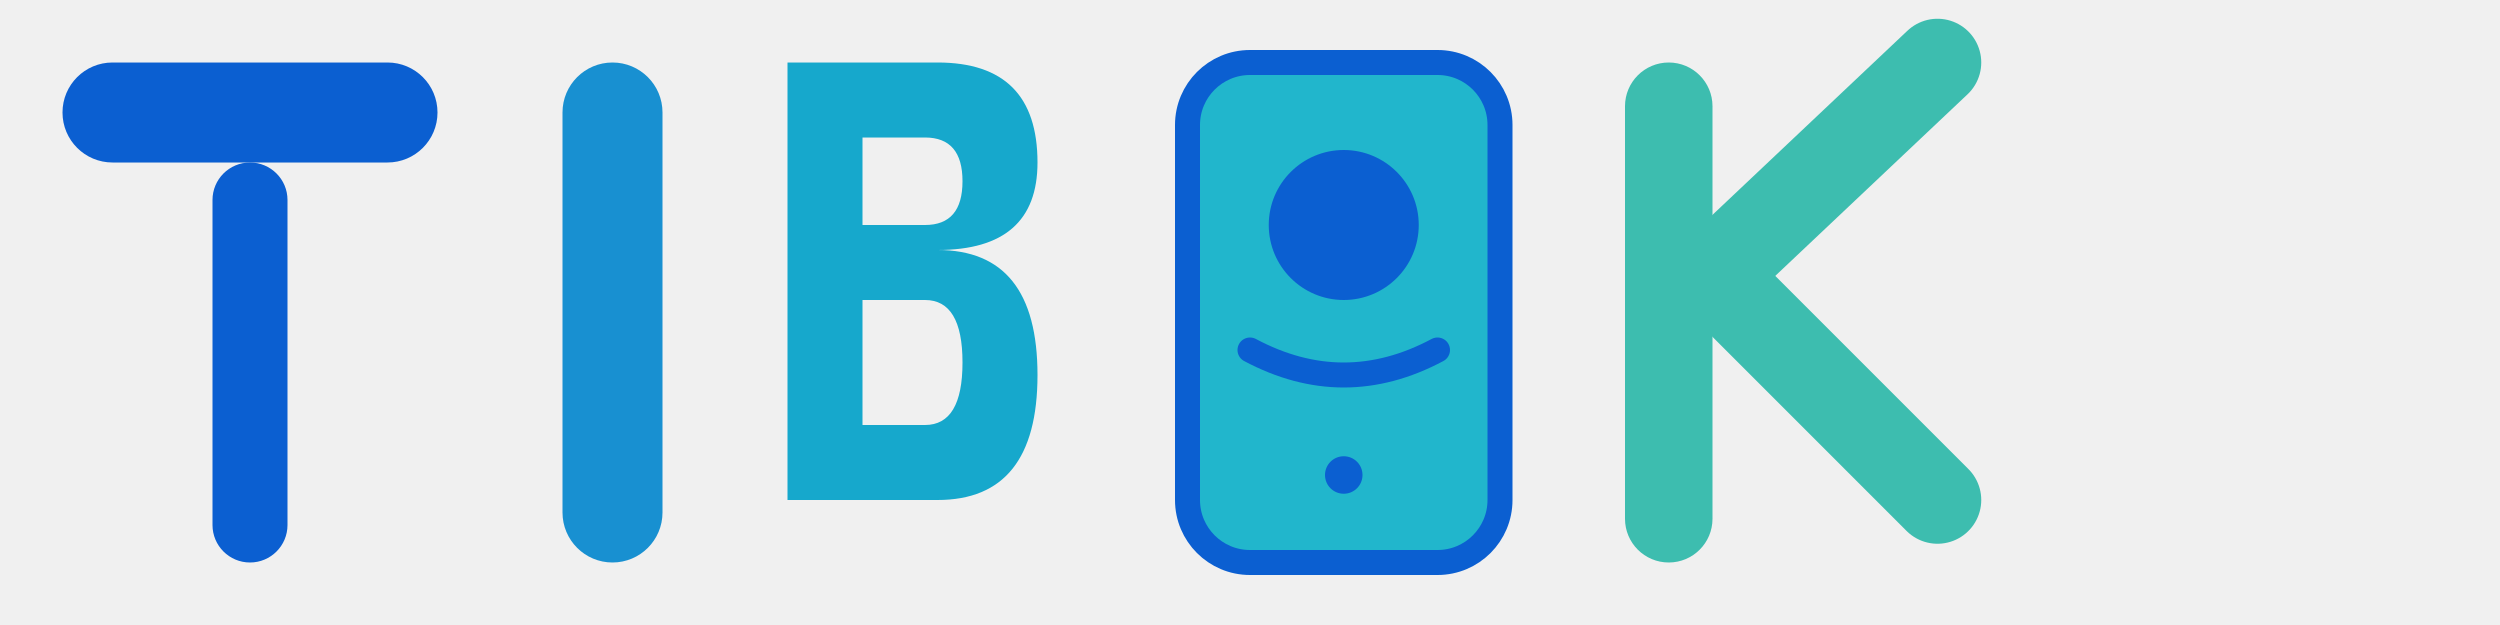
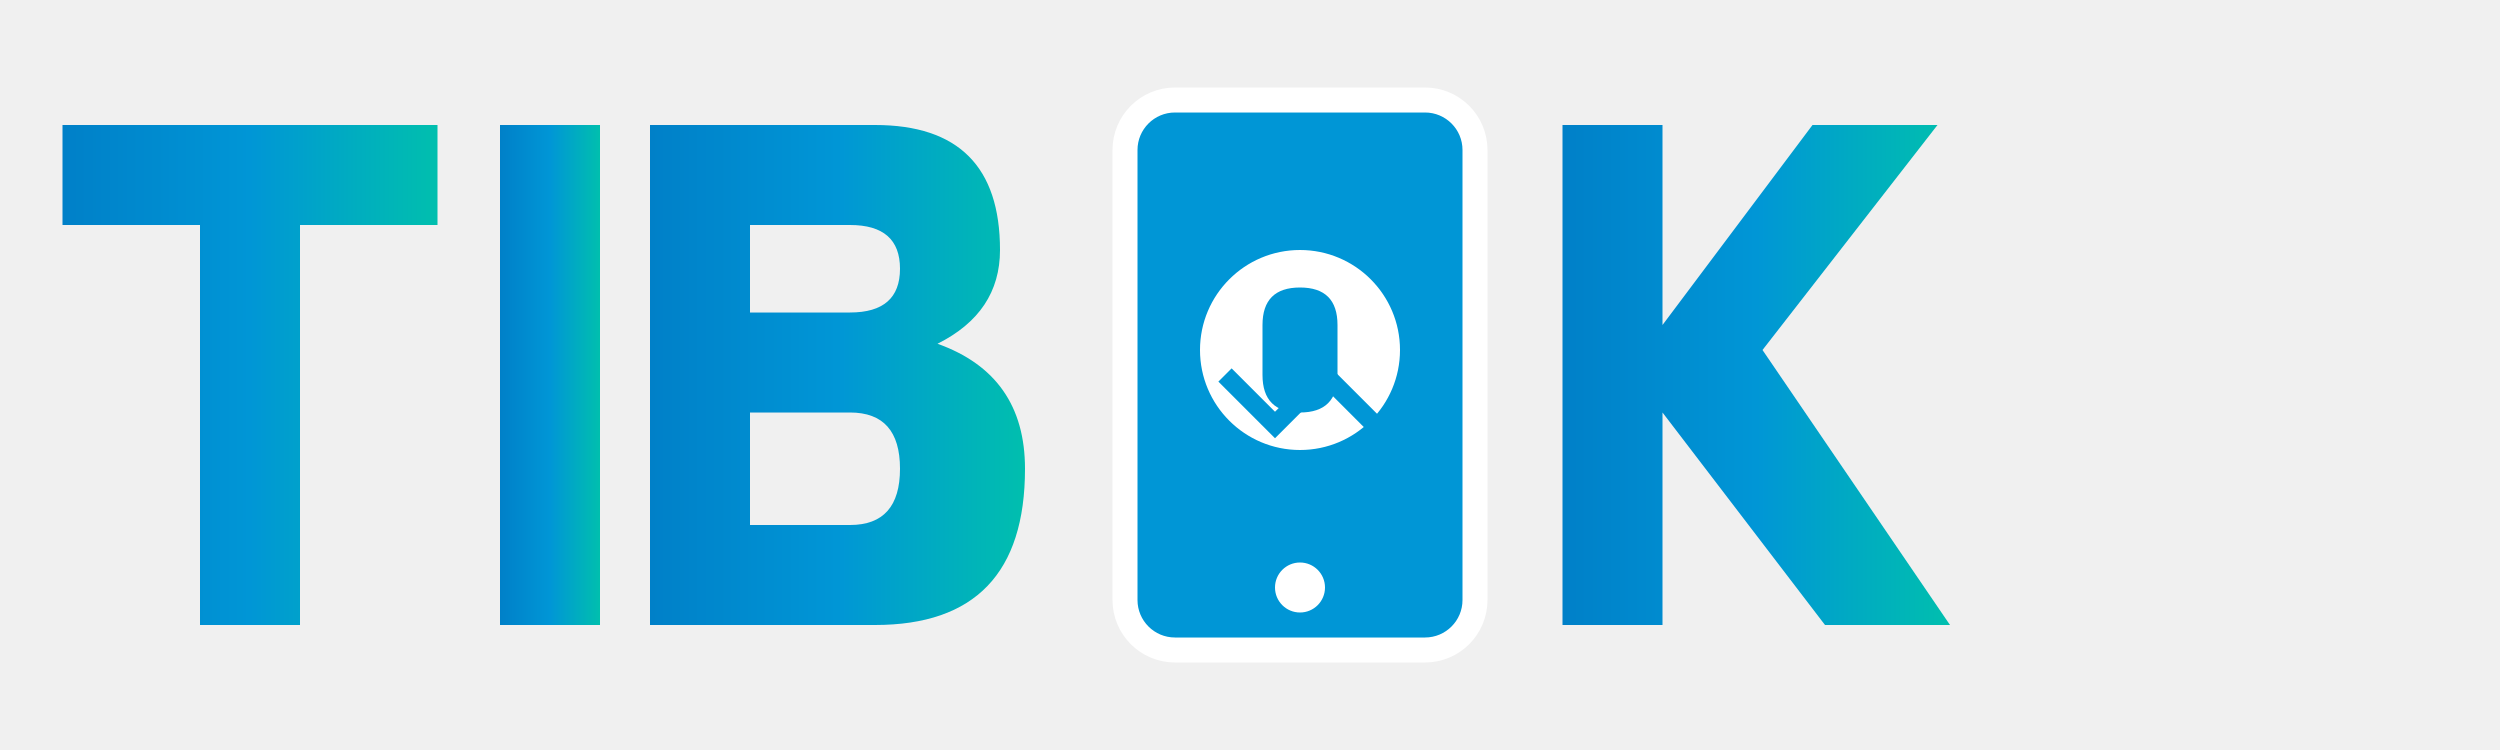
- <svg xmlns="http://www.w3.org/2000/svg" width="200" height="50" viewBox="0 0 200 50">
-   <rect x="5" y="5" width="30" height="8" rx="4" fill="#0B5FD1" />
-   <rect x="17" y="13" width="6" height="32" rx="3" fill="#0B5FD1" />
-   <rect x="45" y="5" width="8" height="40" rx="4" fill="#1890D1" />
-   <path d="M 63 5 L 75 5 Q 83 5 83 13 Q 83 20 75 20 L 75 20 Q 83 20 83 30 Q 83 40 75 40 L 63 40 L 63 5 Z M 69 11 L 69 18 L 74 18 Q 77 18 77 14.5 Q 77 11 74 11 Z M 69 24 L 69 34 L 74 34 Q 77 34 77 29 Q 77 24 74 24 Z" fill="#16A8CC" />
-   <rect x="95" y="5" width="25" height="40" rx="5" fill="#21B6CC" stroke="#0B5FD1" stroke-width="2" />
-   <circle cx="107.5" cy="18" r="6" fill="#0B5FD1" />
-   <path d="M 100 28 Q 107.5 32 115 28" fill="none" stroke="#0B5FD1" stroke-width="2" stroke-linecap="round" />
-   <circle cx="107.5" cy="38" r="1.5" fill="#0B5FD1" />
-   <rect x="130" y="5" width="7" height="40" rx="3.5" fill="#3DBDAF" />
-   <path d="M 137 22 L 155 5" stroke="#3DBDAF" stroke-width="7" stroke-linecap="round" />
-   <path d="M 137 22 L 155 40" stroke="#3DBDAF" stroke-width="7" stroke-linecap="round" />
+ <svg xmlns="http://www.w3.org/2000/svg" width="200" height="60" viewBox="0 0 200 60">
+   <defs>
+     <linearGradient id="gradient1" x1="0%" y1="0%" x2="100%" y2="0%">
+       <stop offset="0%" style="stop-color:#0080C8;stop-opacity:1" />
+       <stop offset="50%" style="stop-color:#0096D6;stop-opacity:1" />
+       <stop offset="100%" style="stop-color:#00BFAE;stop-opacity:1" />
+     </linearGradient>
+   </defs>
+   <path d="M 5 10 L 35 10 L 35 18 L 24 18 L 24 50 L 16 50 L 16 18 L 5 18 Z" fill="url(#gradient1)" />
+   <rect x="40" y="10" width="8" height="40" fill="url(#gradient1)" />
+   <path d="M 52 10 L 70 10 Q 80 10 80 20 Q 80 25 75 27.5 Q 82 30 82 37.5 Q 82 50 70 50 L 52 50 Z M 60 18 L 60 25 L 68 25 Q 72 25 72 21.5 Q 72 18 68 18 Z M 60 33 L 60 42 L 68 42 Q 72 42 72 37.5 Q 72 33 68 33 Z" fill="url(#gradient1)" />
+   <rect x="90" y="8" width="28" height="44" rx="4" ry="4" fill="#0096D6" stroke="#ffffff" stroke-width="2" />
+   <circle cx="104" cy="28" r="8" fill="#ffffff" />
+   <path d="M 104 23 Q 107 23 107 26 L 107 30 Q 107 33 104 33 Q 101 33 101 30 L 101 26 Q 101 23 104 23 Z" fill="#0096D6" />
+   <path d="M 98 30 L 102 34 L 106 30 L 110 34" stroke="#0096D6" stroke-width="1.5" fill="none" />
+   <circle cx="104" cy="47" r="2" fill="#ffffff" />
+   <path d="M 125 10 L 133 10 L 133 26 L 145 10 L 155 10 L 141 28 L 156 50 L 146 50 L 133 33 L 133 50 L 125 50 Z" fill="url(#gradient1)" />
</svg>
